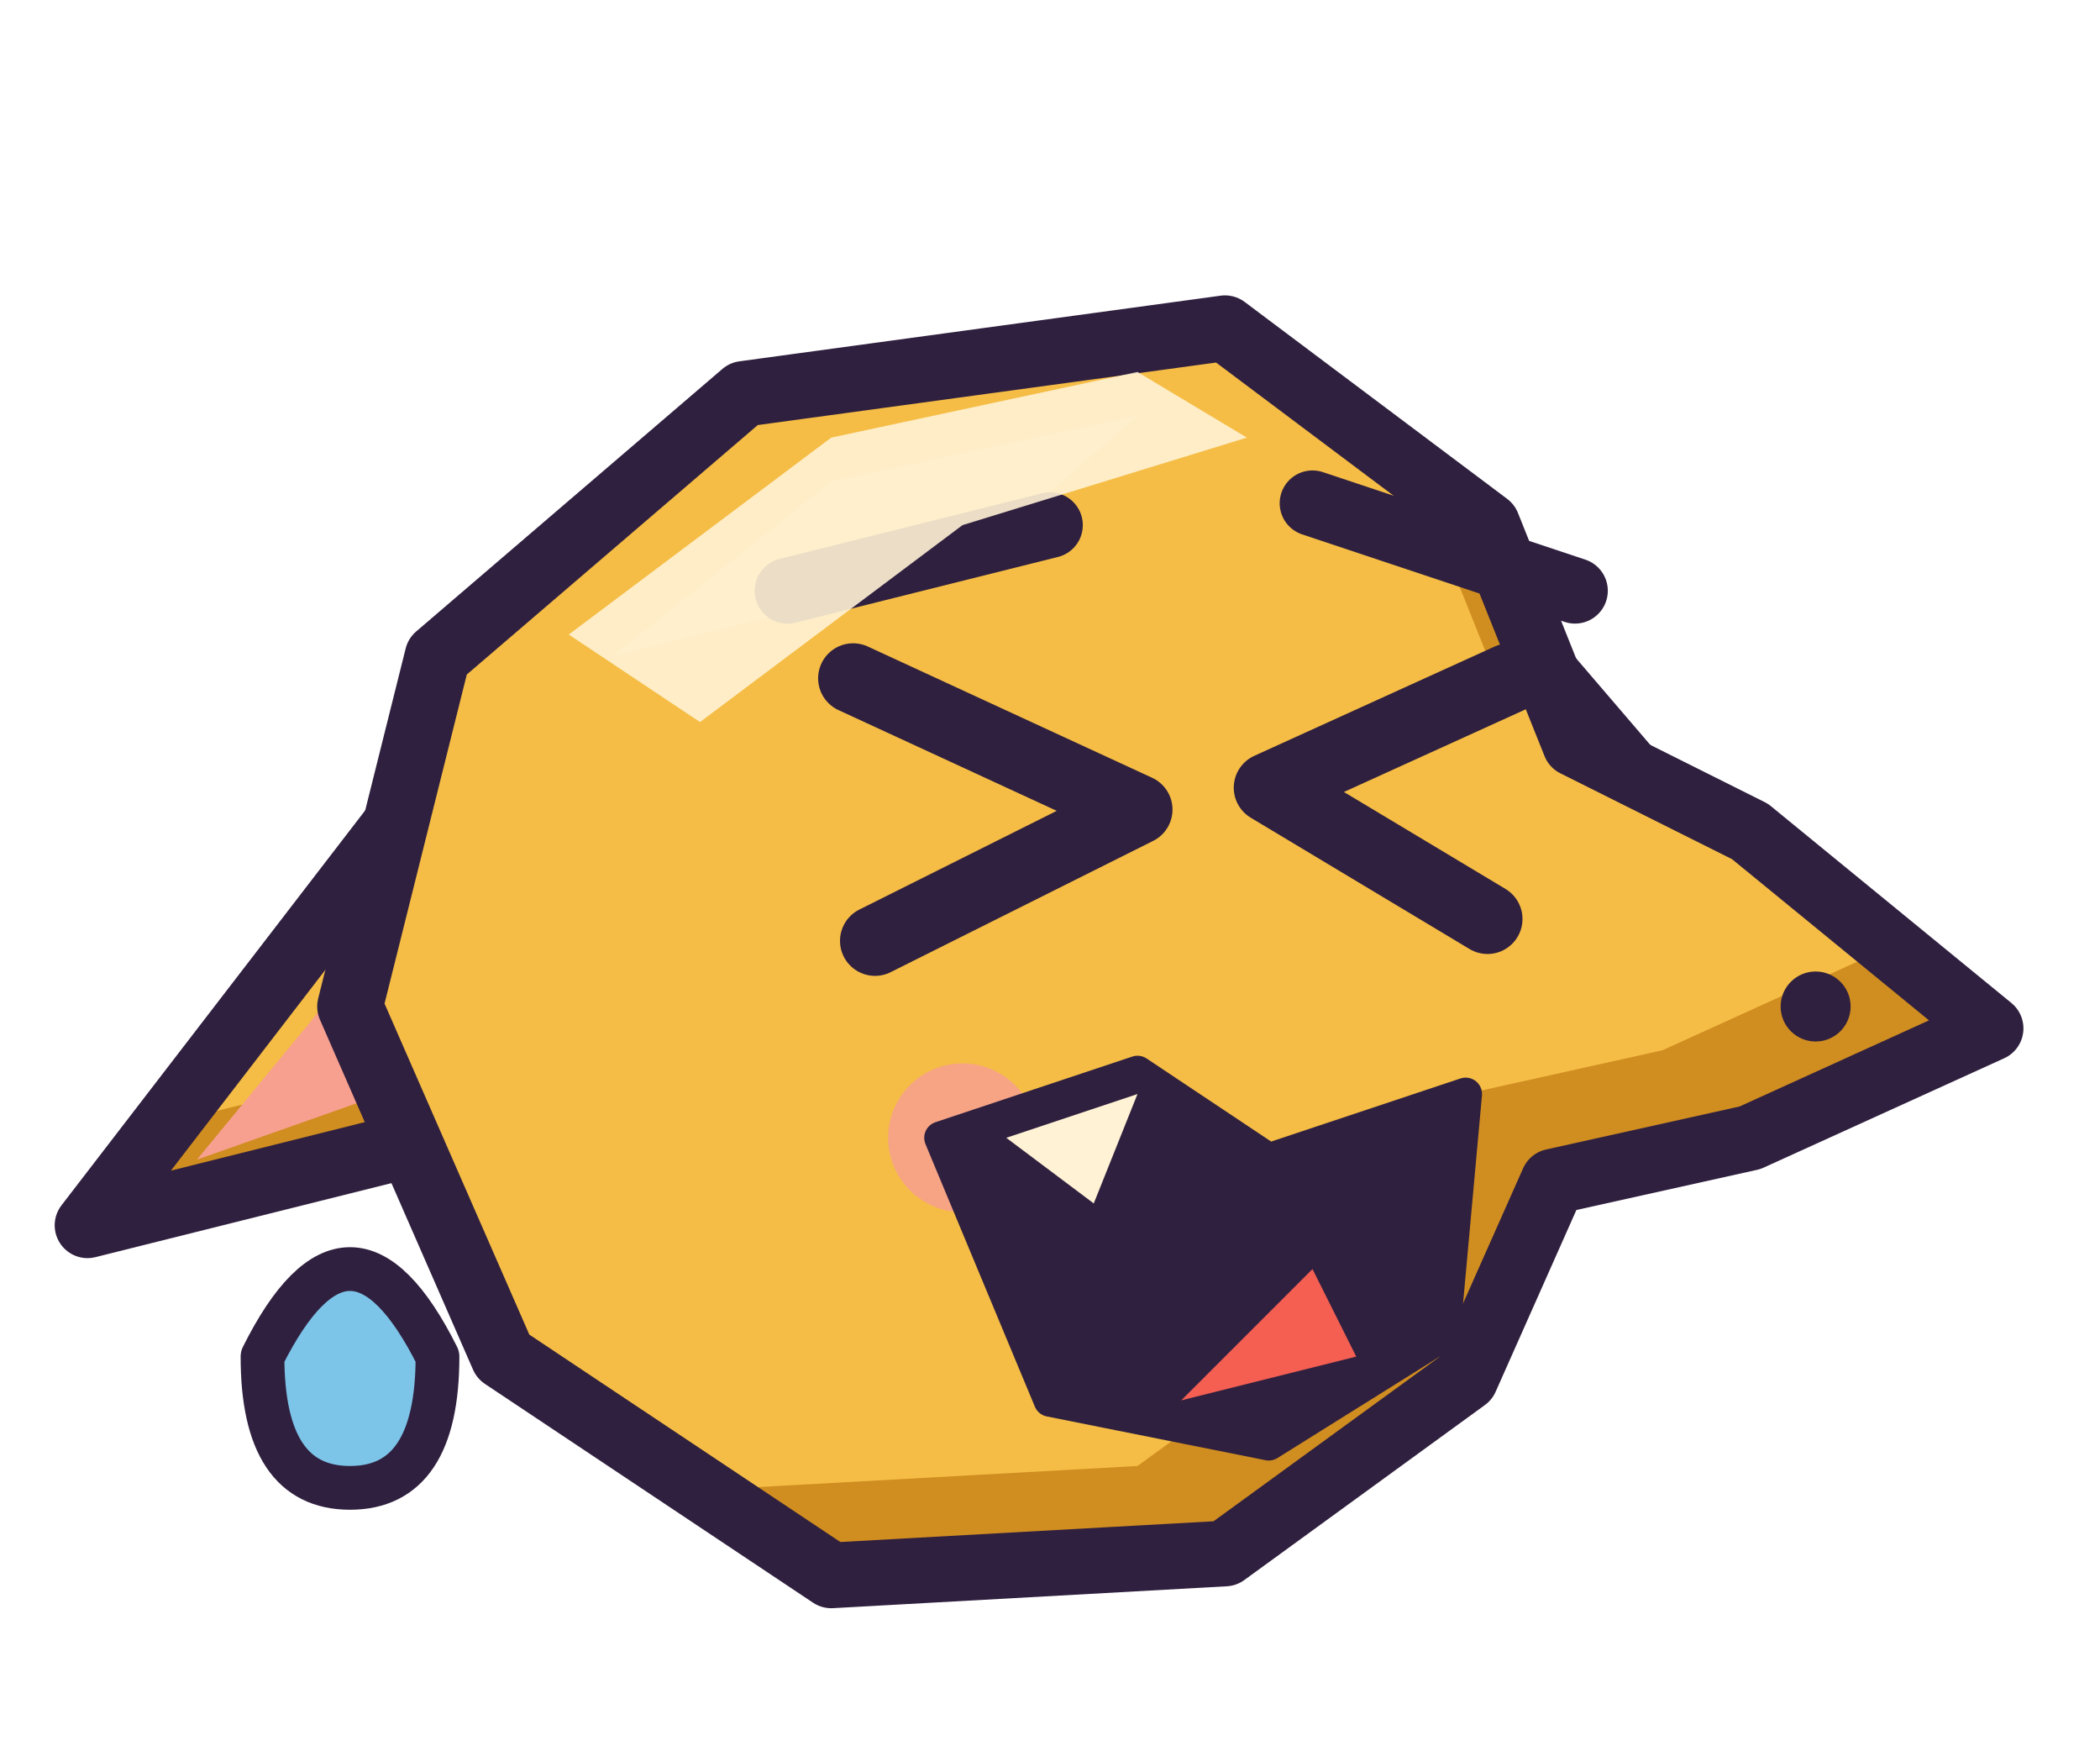
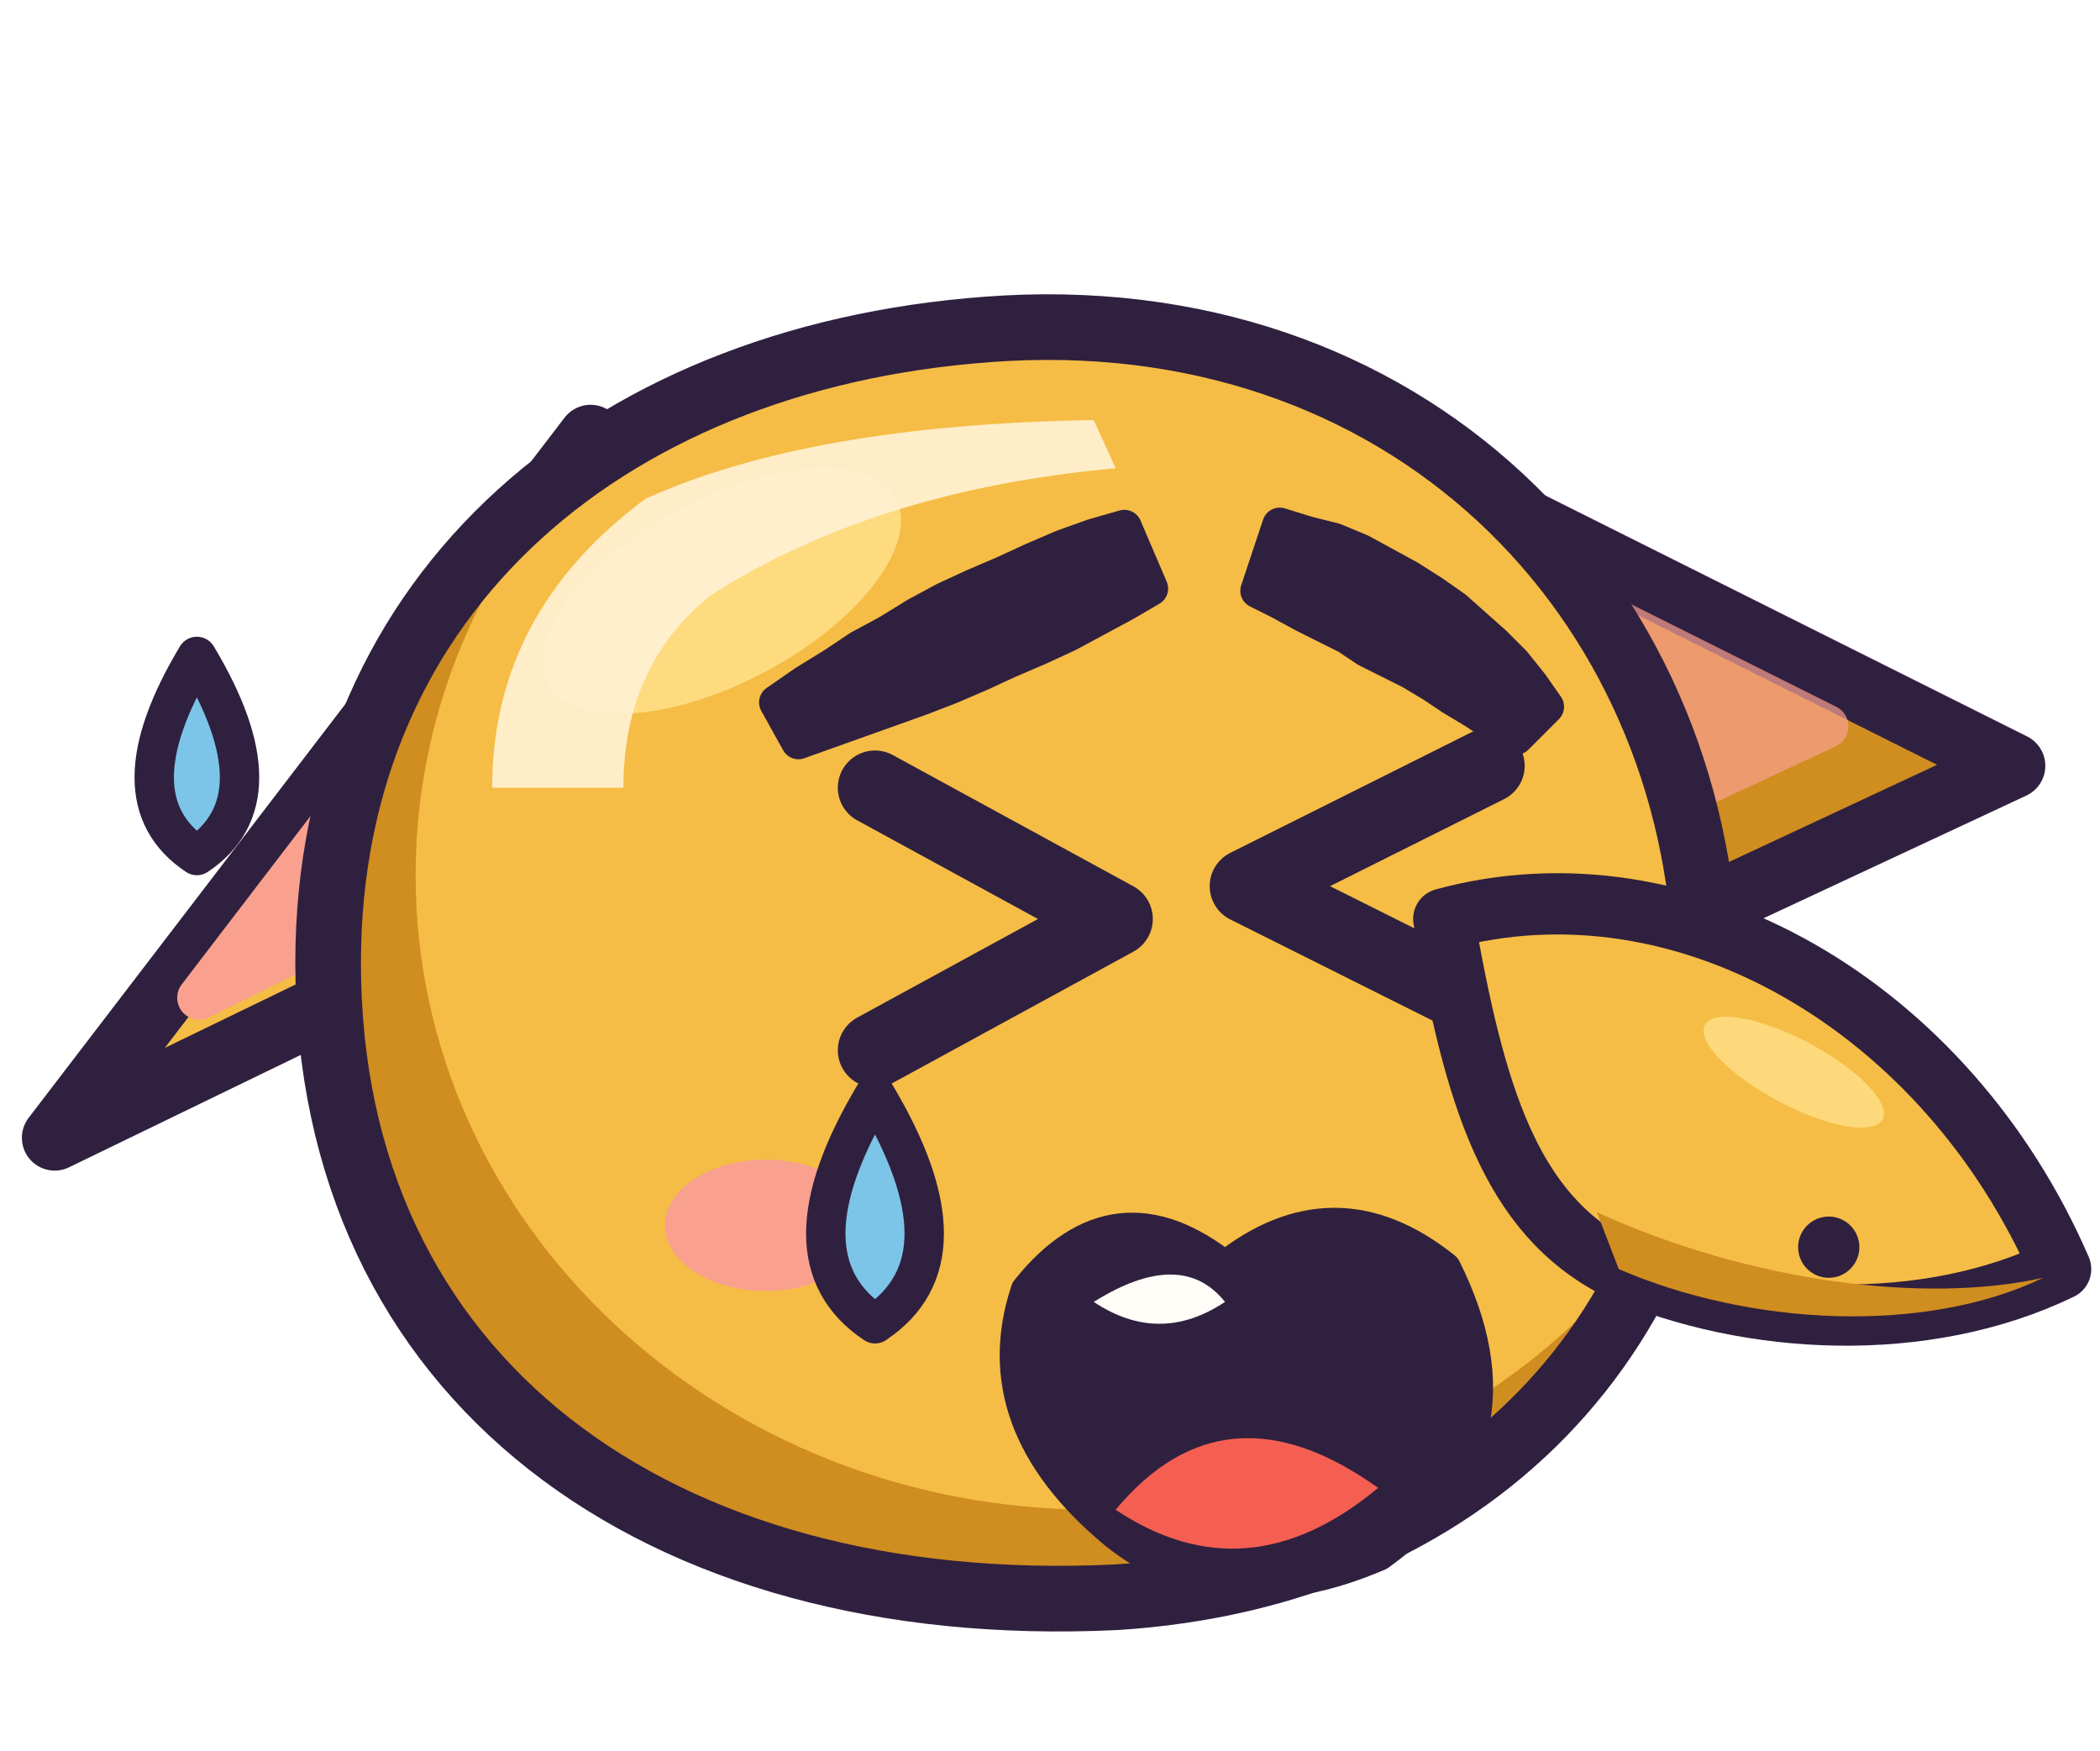
<svg xmlns="http://www.w3.org/2000/svg" width="96" height="80" viewBox="0 0 96 80">
-   <path d="M56 24L70 30L82 44Z" fill="#D08D20" stroke="#30203F" stroke-width="3" stroke-linejoin="round" />
-   <g>
-     <clipPath id="c1">
-       <path d="M24 30L28 50L4 56Z" />
-     </clipPath>
-     <path d="M24 30L28 50L4 56Z" fill="#D08D20" />
-     <g clip-path="url(#c1)">
-       <path transform="translate(-3 -3)" d="M24 30L28 50L4 56Z" fill="#F5BD45" />
-     </g>
-     <path d="M24 30L28 50L4 56Z" fill="none" stroke="#30203F" stroke-width="3" stroke-linejoin="round" />
+   <path d="M56 17L92 35L77 42Z" fill="#D08D20" stroke="#30203F" stroke-width="3" stroke-linejoin="round" />
+   <g opacity=".7">
+     <path d="M65.5 24.2L83.5 33.2L76 36.7Z" fill="#F9A08F" stroke="#F9A08F" stroke-width="2" stroke-linejoin="round" />
  </g>
-   <path d="M23 36L26 47L9 53Z" fill="#F7A08F" />
-   <g>
-     <clipPath id="c2">
-       <path d="M20 30L34 18L56 15L68 24L72 34L80 38L91 47L80 52L71 54L67 63L56 71L38 72L23 62L16 46Z" />
-     </clipPath>
-     <path d="M20 30L34 18L56 15L68 24L72 34L80 38L91 47L80 52L71 54L67 63L56 71L38 72L23 62L16 46Z" fill="#D08D20" />
-     <g clip-path="url(#c2)">
-       <path transform="translate(-4 -4)" d="M20 30L34 18L56 15L68 24L72 34L80 38L91 47L80 52L71 54L67 63L56 71L38 72L23 62L16 46Z" fill="#F5BD45" />
-     </g>
-     <path d="M20 30L34 18L56 15L68 24L72 34L80 38L91 47L80 52L71 54L67 63L56 71L38 72L23 62L16 46Z" fill="none" stroke="#30203F" stroke-width="3" stroke-linejoin="round" />
+   <path d="M27 20L2.5 52L19 44Z" fill="#F5BD45" stroke="#30203F" stroke-width="3" stroke-linejoin="round" />
+   <path d="M21.8 29L9.1 45.6L17.6 41.4Z" fill="#F9A08F" stroke="#F9A08F" stroke-width="2" stroke-linejoin="round" />
+   <clipPath id="c1">
+     <path d="M46 15C65 14 78 28 78 45C78 61 67 72 51 73C30 74 15 63 15 44C15 27 28 16 46 15Z" />
+   </clipPath>
+   <g clip-path="url(#c1)">
+     <rect x="0" y="0" width="96" height="80" fill="#D08D20" />
+     <ellipse cx="50" cy="40" rx="31" ry="29" fill="#F5BD45" />
+     <ellipse cx="33" cy="27" rx="9" ry="4.2" fill="#FFE08A" opacity=".85" transform="rotate(-28 33 27)" />
+     <ellipse cx="35" cy="56" rx="4.6" ry="3" fill="#F9A08F" />
  </g>
-   <path d="M28 30L38 22L52 19L44 26Z" fill="#FFE08A" opacity=".85" />
-   <circle cx="83" cy="46" r="1.6" fill="#30203F" />
-   <circle cx="44" cy="52" r="3.4" fill="#F7A08F" opacity=".85" />
-   <path d="M39 31L52 37L40 43" fill="none" stroke="#30203F" stroke-width="3.2" stroke-linecap="round" stroke-linejoin="round" />
-   <path d="M69 31L58 36L68 42" fill="none" stroke="#30203F" stroke-width="3.2" stroke-linecap="round" stroke-linejoin="round" />
-   <path d="M36 27L48 24" fill="none" stroke="#30203F" stroke-width="3" stroke-linecap="round" stroke-linejoin="round" />
-   <path d="M60 23L72 27" fill="none" stroke="#30203F" stroke-width="3" stroke-linecap="round" stroke-linejoin="round" />
-   <path d="M43 52L52 49L58 53L67 50L66 61L58 66L48 64Z" fill="#30203F" stroke="#30203F" stroke-width="1.5" stroke-linejoin="round" />
-   <path d="M46 52L52 50L50 55Z" fill="#FFF2D5" />
-   <path d="M54 64L62 62L60 58Z" fill="#F45F52" />
-   <path d="M12 62 Q16 54 20 62 Q20 68 16 68 Q12 68 12 62Z" fill="#7CC4E8" stroke="#30203F" stroke-width="2" stroke-linejoin="round" />
-   <path d="M26 29L38 20L52 17L57 20L44 24L32 33Z" fill="#FFF2D5" opacity=".9" />
+   <path d="M46 15C65 14 78 28 78 45C78 61 67 72 51 73C30 74 15 63 15 44C15 27 28 16 46 15Z" fill="none" stroke="#30203F" stroke-width="3" stroke-linecap="round" stroke-linejoin="round" />
+   <path d="M40 36L51 42L40 48" fill="none" stroke="#30203F" stroke-width="3.4" stroke-linecap="round" stroke-linejoin="round" />
+   <path d="M68 35L57 40.5L68 46" fill="none" stroke="#30203F" stroke-width="3.4" stroke-linecap="round" stroke-linejoin="round" />
+   <path d="M36.5 33.9L37.9 33.4L39.3 32.9L40.7 32.4L42.1 31.9L43.4 31.4L44.8 30.8L46.1 30.2L47.5 29.6L48.8 29L50.1 28.3L51.4 27.6L52.6 26.9L51.4 24.1L50 24.5L48.6 25L47.2 25.6L45.9 26.2L44.5 26.8L43.2 27.4L41.9 28.1L40.6 28.9L39.3 29.6L38.1 30.4L36.8 31.2L35.5 32.1Z" fill="#30203F" stroke="#30203F" stroke-width="1.6" stroke-linejoin="round" />
+   <path d="M57.5 27L58.5 27.5L59.6 28.1L60.6 28.6L61.6 29.1L62.5 29.7L63.5 30.2L64.5 30.7L65.5 31.3L66.4 31.9L67.4 32.5L68.3 33.1L69.3 33.7L70.7 32.3L70 31.3L69.2 30.3L68.3 29.4L67.4 28.6L66.5 27.8L65.5 27.1L64.4 26.4L63.3 25.8L62.2 25.2L61 24.7L59.8 24.4L58.5 24Z" fill="#30203F" stroke="#30203F" stroke-width="1.6" stroke-linejoin="round" />
+   <path d="M47 59Q51 54 56 58Q61 54 66 58Q70 66 63 71Q56 74 51 70Q45 65 47 59Z" fill="#30203F" stroke="#30203F" stroke-width="1.6" stroke-linejoin="round" />
+   <path d="M51 69Q56 63 63 68Q57 73 51 69Z" fill="#F45F52" />
+   <path d="M50 59.5Q54 57 56 59.5Q53 61.5 50 59.5Z" fill="#FFFDF7" />
+   <path d="M40 50Q44.5 57.5 40 60.5Q35.5 57.5 40 50Z" fill="#7CC4E8" stroke="#30203F" stroke-width="1.8" stroke-linejoin="round" />
+   <path d="M9 30Q12.9 36.5 9 39.1Q5.1 36.5 9 30Z" fill="#7CC4E8" stroke="#30203F" stroke-width="1.8" stroke-linejoin="round" />
+   <path d="M66 42C77 39 89 46 94.2 58C88 61 80 60.6 74 58C69 55.5 67.4 50 66 42Z" fill="#F5BD45" stroke="#30203F" stroke-width="2.8" stroke-linejoin="round" />
+   <path d="M74 58C80 60.6 88 61 93.4 58.4C88 59.6 80 58.6 73 55.4Z" fill="#D08D20" />
+   <ellipse cx="82" cy="49" rx="4.6" ry="1.5" fill="#FFE08A" opacity=".8" transform="rotate(28 82 49)" />
+   <circle cx="83.6" cy="57" r="1.4" fill="#30203F" />
+   <path d="M22.5 36Q22.5 28 29.5 22.8Q37 19.4 50 19.2L51 21.4Q40 22.4 32.5 27.2Q28.5 30.4 28.5 36Z" fill="#FFF2D5" opacity=".9" />
</svg>
